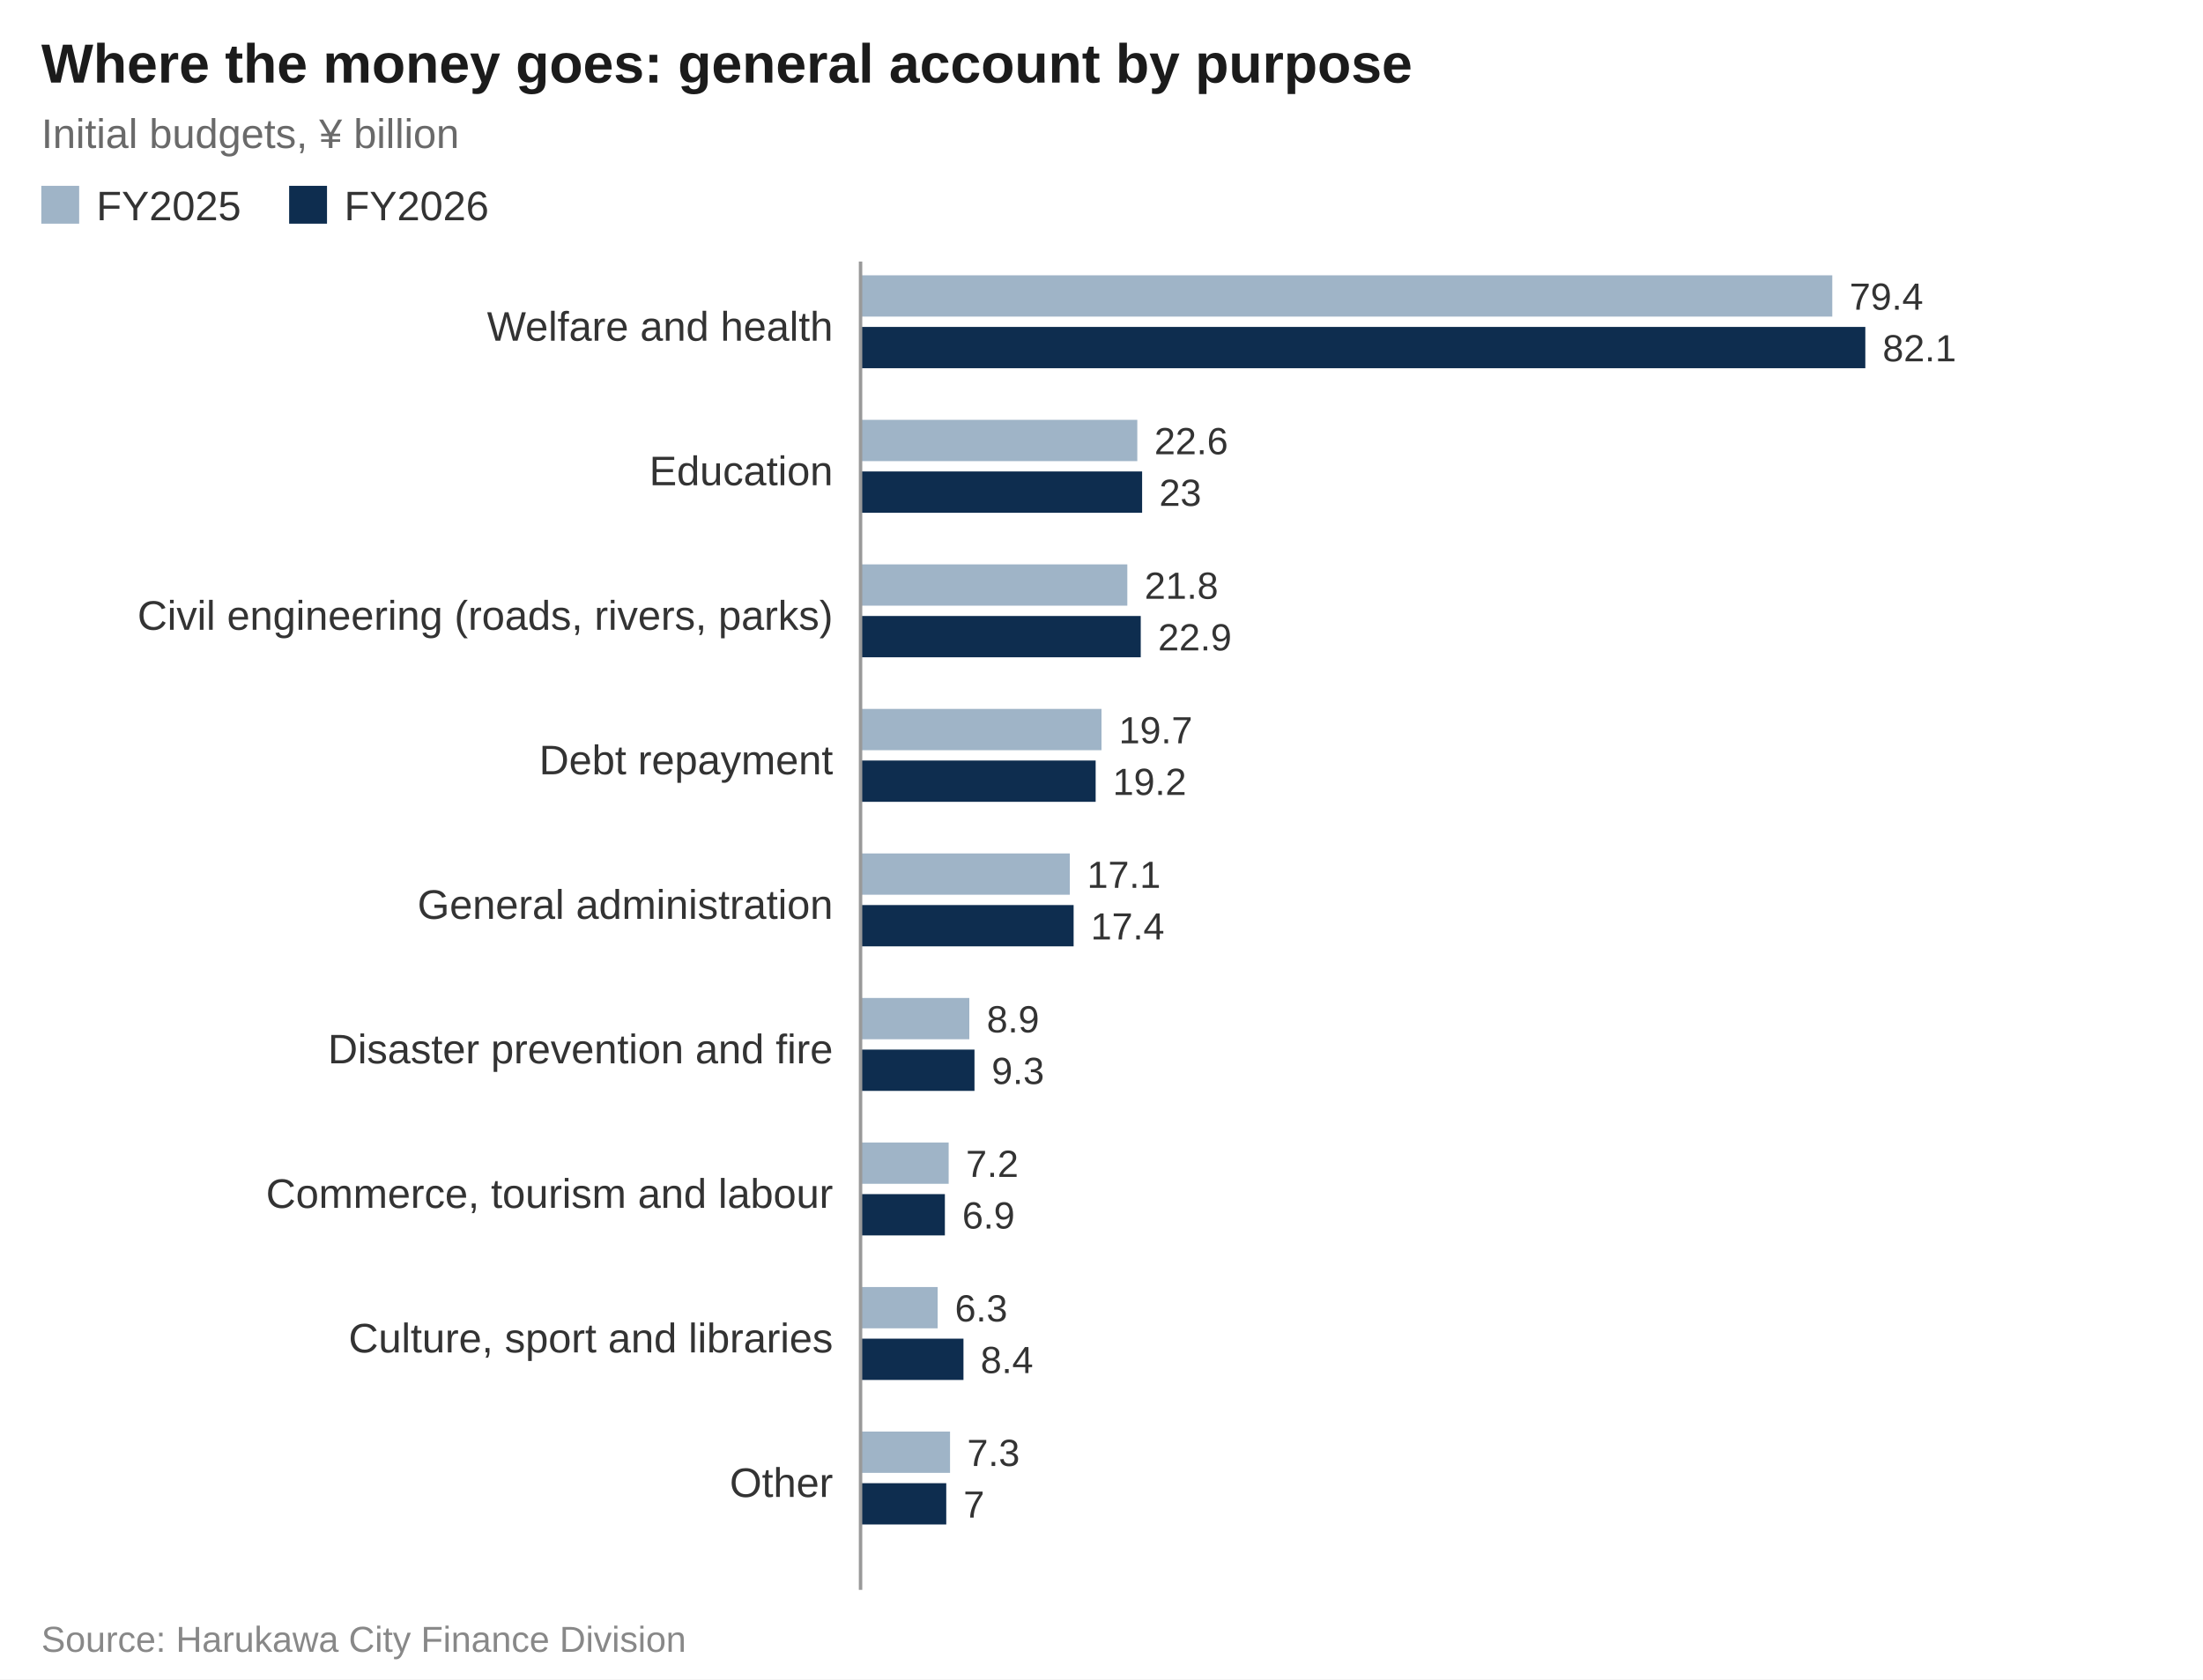
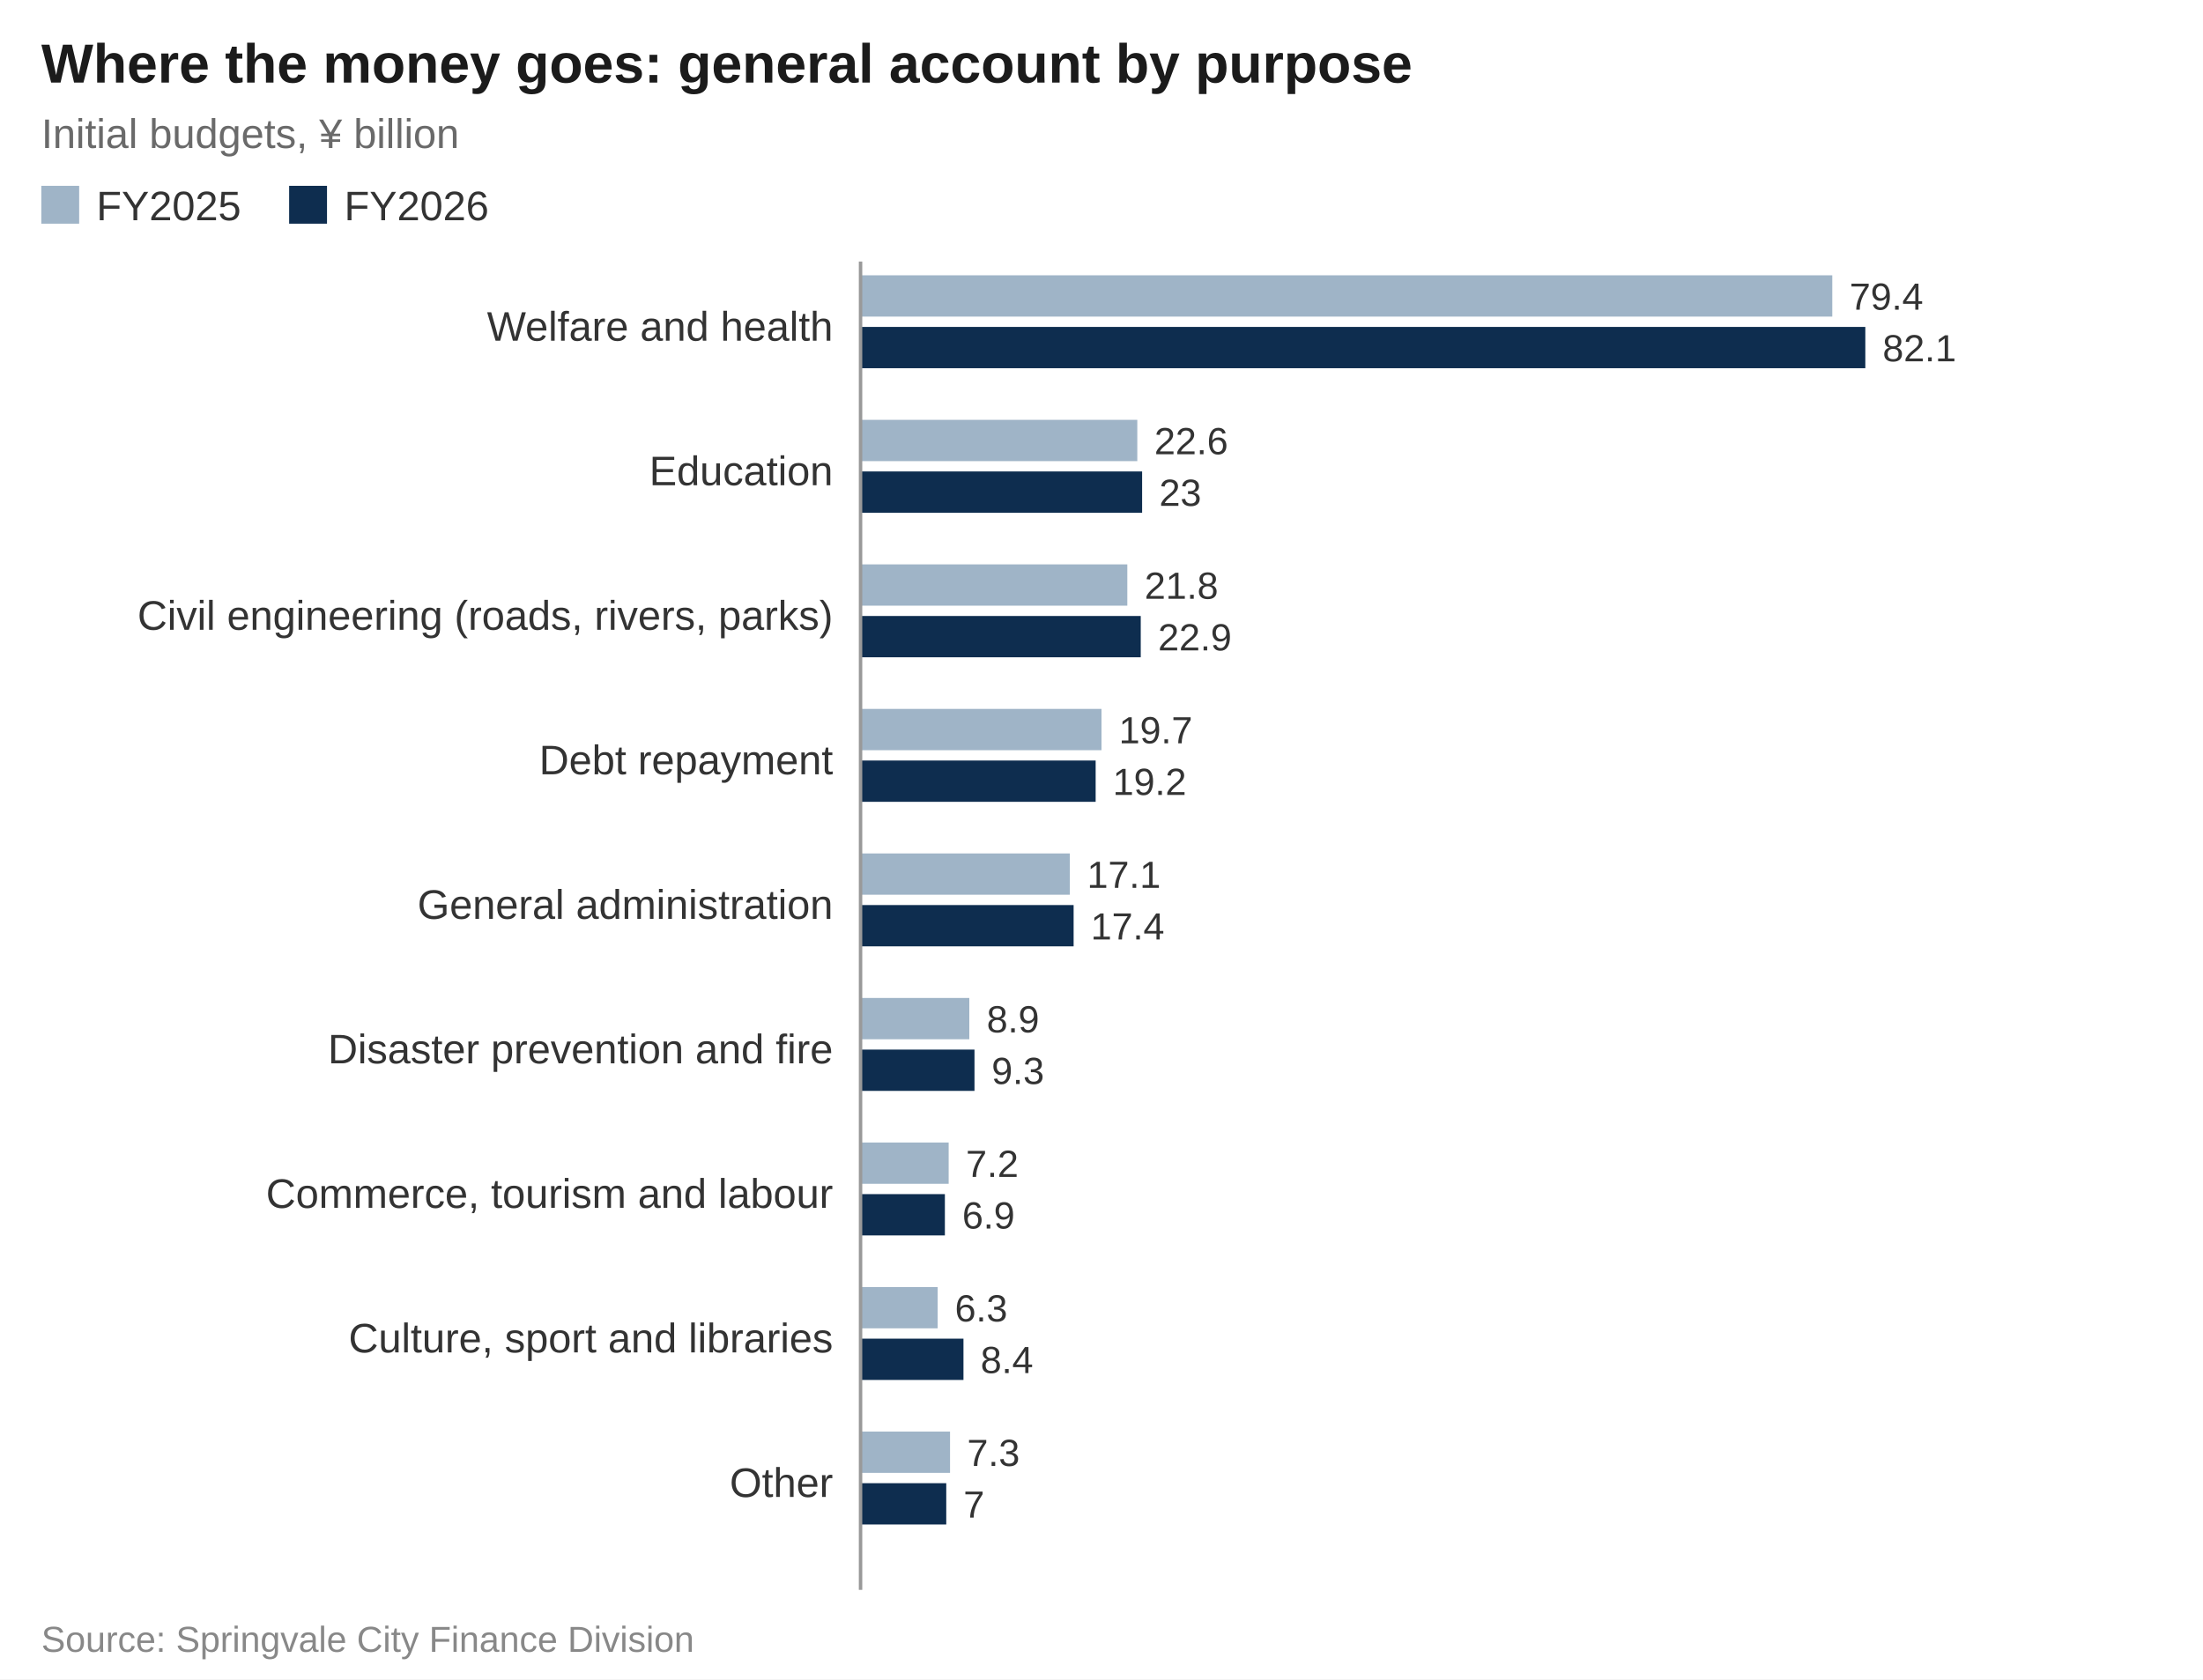
<svg xmlns="http://www.w3.org/2000/svg" viewBox="0 0 640 488" width="640" height="488" font-family="Helvetica Neue, Arial, Hiragino Sans, Yu Gothic, Meiryo, sans-serif">
  <rect width="640" height="488" fill="#fff" />
  <text x="12" y="24" font-size="16" font-weight="700" fill="#1b1b1b">Where the money goes: general account by purpose</text>
  <text x="12" y="43" font-size="12" fill="#6a6a6a">Initial budgets, ¥ billion</text>
  <rect x="12" y="54" width="11" height="11" fill="#9fb4c7" />
  <text x="28" y="64" font-size="12" fill="#333">FY2025</text>
  <rect x="84" y="54" width="11" height="11" fill="#0e2d4f" />
  <text x="100" y="64" font-size="12" fill="#333">FY2026</text>
  <text x="242" y="99" font-size="12" text-anchor="end" fill="#333">Welfare and health</text>
  <rect x="250" y="80" width="282.3" height="12" fill="#9fb4c7" />
  <text x="537.311" y="90" font-size="11" fill="#333">79.4</text>
  <rect x="250" y="95" width="291.9" height="12" fill="#0e2d4f" />
  <text x="546.911" y="105" font-size="11" fill="#333">82.1</text>
  <text x="242" y="141" font-size="12" text-anchor="end" fill="#333">Education</text>
  <rect x="250" y="122" width="80.4" height="12" fill="#9fb4c7" />
  <text x="335.356" y="132" font-size="11" fill="#333">22.6</text>
  <rect x="250" y="137" width="81.8" height="12" fill="#0e2d4f" />
  <text x="336.778" y="147" font-size="11" fill="#333">23</text>
  <text x="242" y="183" font-size="12" text-anchor="end" fill="#333">Civil engineering (roads, rivers, parks)</text>
  <rect x="250" y="164" width="77.5" height="12" fill="#9fb4c7" />
  <text x="332.511" y="174" font-size="11" fill="#333">21.8</text>
  <rect x="250" y="179" width="81.4" height="12" fill="#0e2d4f" />
  <text x="336.422" y="189" font-size="11" fill="#333">22.9</text>
  <text x="242" y="225" font-size="12" text-anchor="end" fill="#333">Debt repayment</text>
  <rect x="250" y="206" width="70.0" height="12" fill="#9fb4c7" />
  <text x="325.044" y="216" font-size="11" fill="#333">19.7</text>
  <rect x="250" y="221" width="68.3" height="12" fill="#0e2d4f" />
  <text x="323.267" y="231" font-size="11" fill="#333">19.2</text>
  <text x="242" y="267" font-size="12" text-anchor="end" fill="#333">General administration</text>
  <rect x="250" y="248" width="60.8" height="12" fill="#9fb4c7" />
  <text x="315.8" y="258" font-size="11" fill="#333">17.1</text>
  <rect x="250" y="263" width="61.9" height="12" fill="#0e2d4f" />
  <text x="316.867" y="273" font-size="11" fill="#333">17.4</text>
  <text x="242" y="309" font-size="12" text-anchor="end" fill="#333">Disaster prevention and fire</text>
  <rect x="250" y="290" width="31.6" height="12" fill="#9fb4c7" />
  <text x="286.644" y="300" font-size="11" fill="#333">8.9</text>
  <rect x="250" y="305" width="33.1" height="12" fill="#0e2d4f" />
  <text x="288.067" y="315" font-size="11" fill="#333">9.3</text>
  <text x="242" y="351" font-size="12" text-anchor="end" fill="#333">Commerce, tourism and labour</text>
  <rect x="250" y="332" width="25.6" height="12" fill="#9fb4c7" />
  <text x="280.6" y="342" font-size="11" fill="#333">7.2</text>
  <rect x="250" y="347" width="24.5" height="12" fill="#0e2d4f" />
  <text x="279.533" y="357" font-size="11" fill="#333">6.9</text>
  <text x="242" y="393" font-size="12" text-anchor="end" fill="#333">Culture, sport and libraries</text>
  <rect x="250" y="374" width="22.4" height="12" fill="#9fb4c7" />
  <text x="277.4" y="384" font-size="11" fill="#333">6.3</text>
  <rect x="250" y="389" width="29.9" height="12" fill="#0e2d4f" />
  <text x="284.867" y="399" font-size="11" fill="#333">8.4</text>
  <text x="242" y="435" font-size="12" text-anchor="end" fill="#333">Other</text>
  <rect x="250" y="416" width="26.0" height="12" fill="#9fb4c7" />
  <text x="280.956" y="426" font-size="11" fill="#333">7.3</text>
  <rect x="250" y="431" width="24.9" height="12" fill="#0e2d4f" />
  <text x="279.889" y="441" font-size="11" fill="#333">7</text>
  <line x1="250" y1="76" x2="250" y2="462" stroke="#999" />
-   <text x="12" y="480" font-size="10.5" fill="#888">Source: Harukawa City Finance Division</text>
+   <text x="12" y="480" font-size="10.5" fill="#888">Source: Springvale City Finance Division</text>
</svg>
